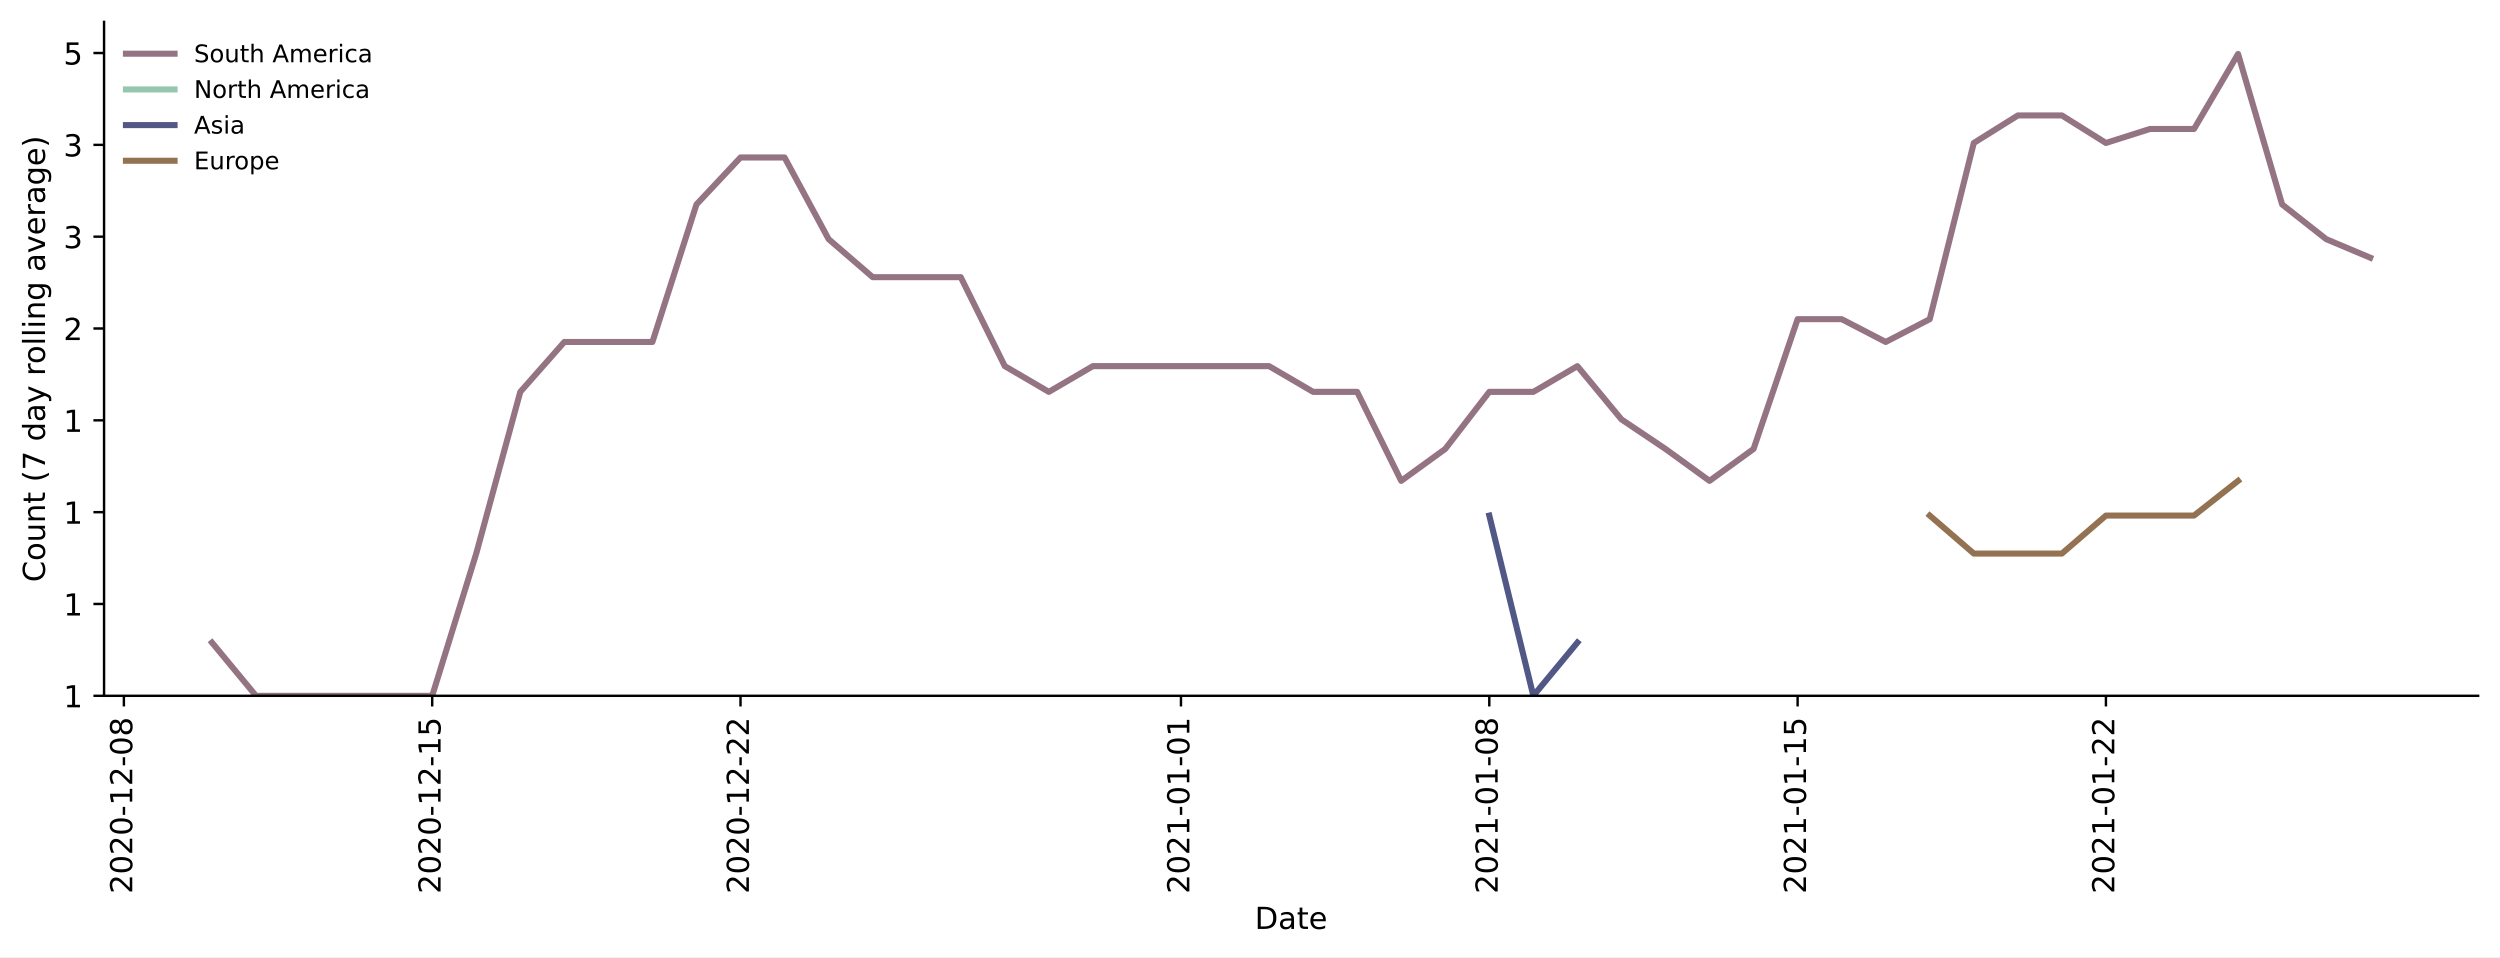
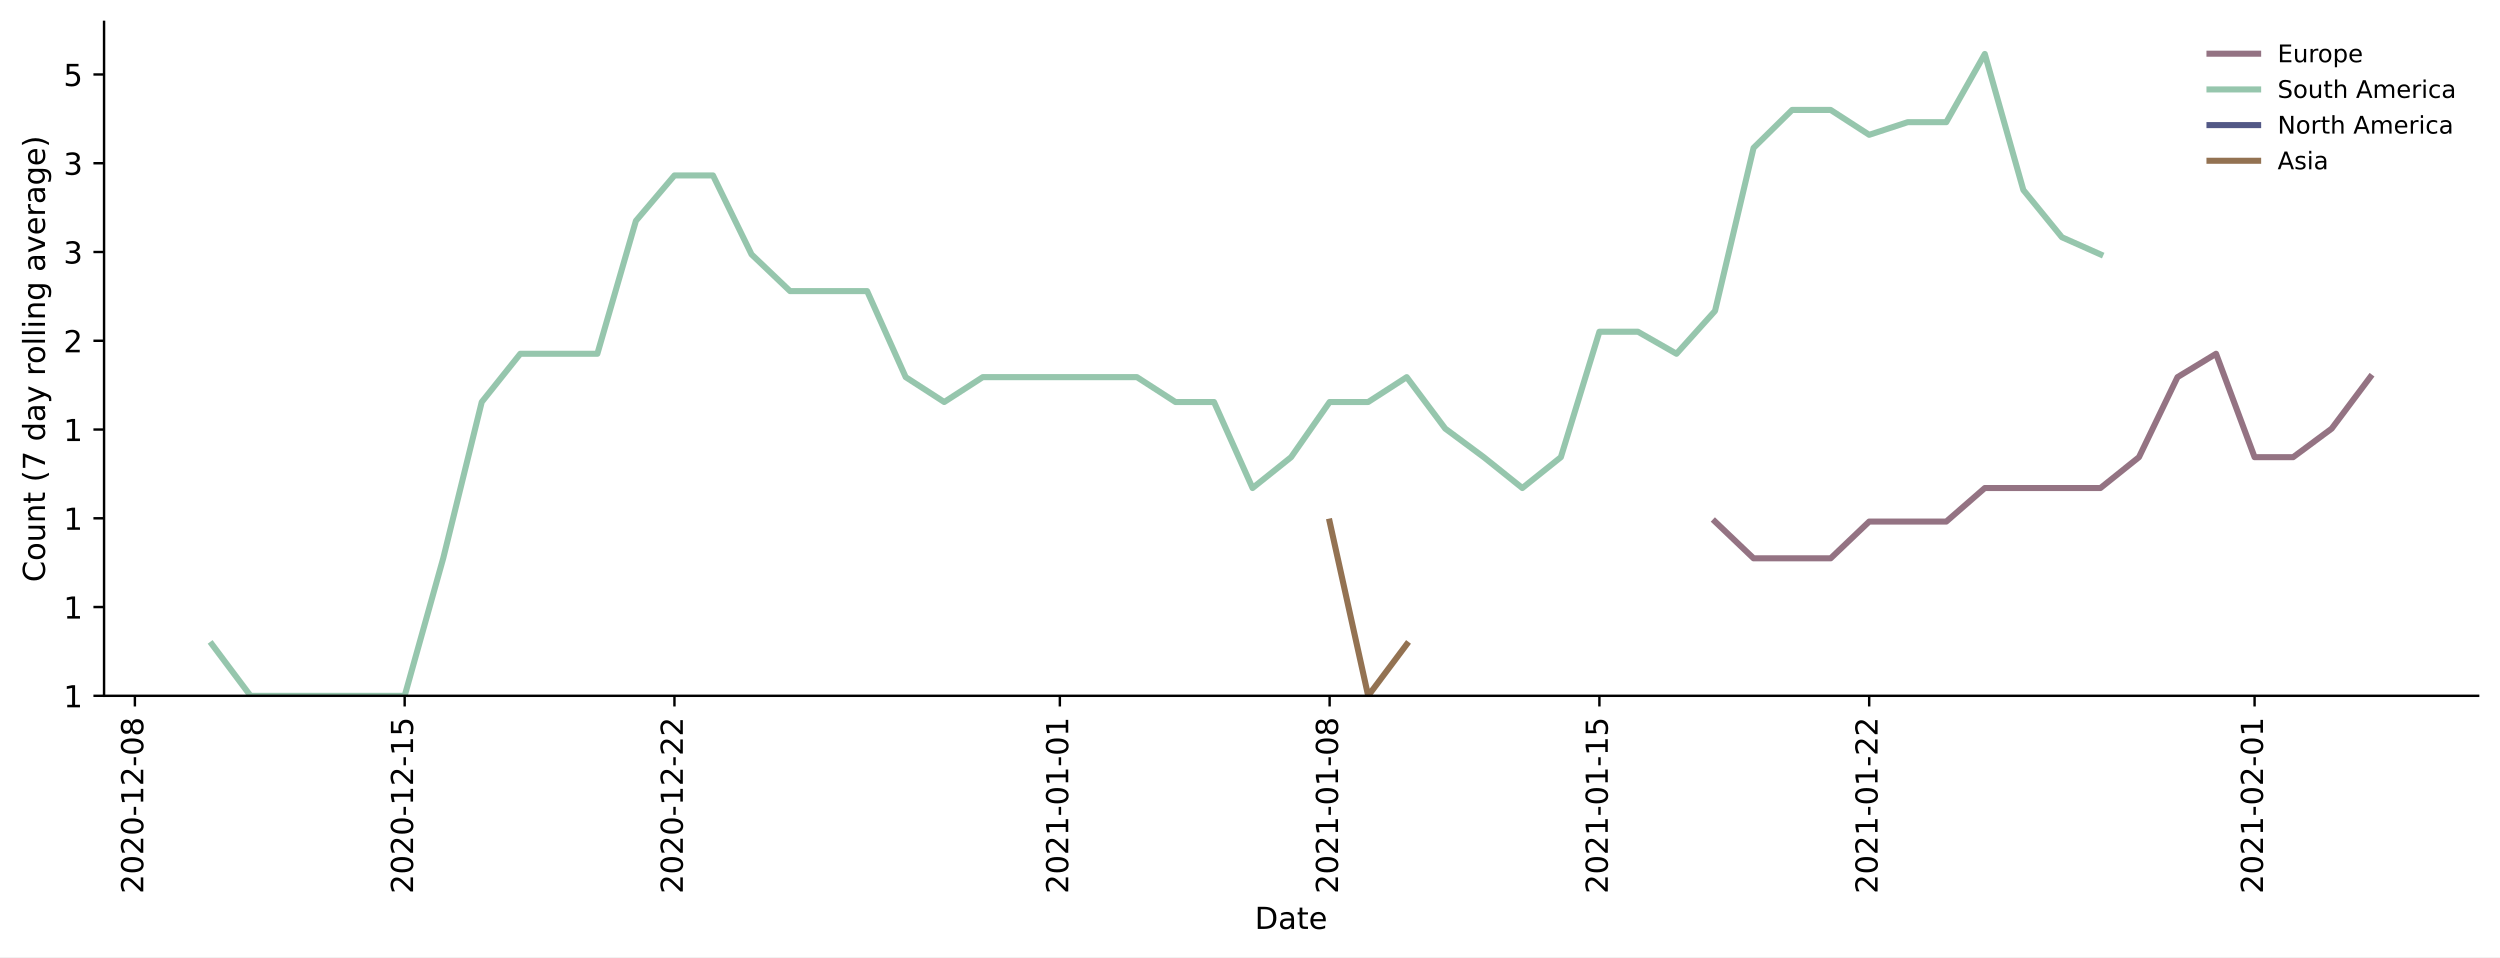
<svg xmlns="http://www.w3.org/2000/svg" xmlns:xlink="http://www.w3.org/1999/xlink" height="314.954pt" version="1.1" viewBox="0 0 822.641 314.954" width="822.641pt">
  <defs>
    <style type="text/css">*{stroke-linecap:butt;stroke-linejoin:round;}</style>
  </defs>
  <g id="figure_1">
    <g id="patch_1">
      <path d="M 0 314.954  L 822.641 314.954  L 822.641 0  L 0 0  z " style="fill:#ffffff;" />
    </g>
    <g id="axes_1">
      <g id="patch_2">
        <path d="M 34.241 228.96  L 815.441 228.96  L 815.441 7.2  L 34.241 7.2  z " style="fill:#ffffff;" />
      </g>
      <g id="matplotlib.axis_1">
        <g id="xtick_1">
          <g id="line2d_1">
            <defs>
-               <path d="M 0 0  L 0 3.5  " id="me99e1746a6" style="stroke:#000000;stroke-width:0.8;" />
-             </defs>
-             <g>
-               <use style="stroke:#000000;stroke-width:0.8;" x="40.763" xlink:href="#me99e1746a6" y="228.96" />
+               <path d="M 0 0  L 0 3.5  " id="m188cd4a2ab" style="stroke:#000000;stroke-width:0.8;" />
+             </defs>
+             <g>
+               <use style="stroke:#000000;stroke-width:0.8;" x="44.386" xlink:href="#m188cd4a2ab" y="228.96" />
            </g>
          </g>
          <g id="text_1">
-             <g transform="translate(43.52208 294.0756)rotate(-90)scale(0.1 -0.1)">
+             <g transform="translate(47.14545 294.0756)rotate(-90)scale(0.1 -0.1)">
              <defs>
                <path d="M 19.188 8.297  L 53.609 8.297  L 53.609 0  L 7.328 0  L 7.328 8.297  Q 12.938 14.109 22.625 23.891  Q 32.328 33.688 34.812 36.531  Q 39.547 41.844 41.422 45.531  Q 43.312 49.219 43.312 52.781  Q 43.312 58.594 39.234 62.25  Q 35.156 65.922 28.609 65.922  Q 23.969 65.922 18.812 64.312  Q 13.672 62.703 7.812 59.422  L 7.812 69.391  Q 13.766 71.781 18.938 73  Q 24.125 74.219 28.422 74.219  Q 39.75 74.219 46.484 68.547  Q 53.219 62.891 53.219 53.422  Q 53.219 48.922 51.531 44.891  Q 49.859 40.875 45.406 35.406  Q 44.188 33.984 37.641 27.219  Q 31.109 20.453 19.188 8.297  z " id="DejaVuSans-50" />
                <path d="M 31.781 66.406  Q 24.172 66.406 20.328 58.906  Q 16.5 51.422 16.5 36.375  Q 16.5 21.391 20.328 13.891  Q 24.172 6.391 31.781 6.391  Q 39.453 6.391 43.281 13.891  Q 47.125 21.391 47.125 36.375  Q 47.125 51.422 43.281 58.906  Q 39.453 66.406 31.781 66.406  z M 31.781 74.219  Q 44.047 74.219 50.516 64.516  Q 56.984 54.828 56.984 36.375  Q 56.984 17.969 50.516 8.266  Q 44.047 -1.422 31.781 -1.422  Q 19.531 -1.422 13.062 8.266  Q 6.594 17.969 6.594 36.375  Q 6.594 54.828 13.062 64.516  Q 19.531 74.219 31.781 74.219  z " id="DejaVuSans-48" />
                <path d="M 4.891 31.391  L 31.203 31.391  L 31.203 23.391  L 4.891 23.391  z " id="DejaVuSans-45" />
                <path d="M 12.406 8.297  L 28.516 8.297  L 28.516 63.922  L 10.984 60.406  L 10.984 69.391  L 28.422 72.906  L 38.281 72.906  L 38.281 8.297  L 54.391 8.297  L 54.391 0  L 12.406 0  z " id="DejaVuSans-49" />
                <path d="M 31.781 34.625  Q 24.75 34.625 20.719 30.859  Q 16.703 27.094 16.703 20.516  Q 16.703 13.922 20.719 10.156  Q 24.75 6.391 31.781 6.391  Q 38.812 6.391 42.859 10.172  Q 46.922 13.969 46.922 20.516  Q 46.922 27.094 42.891 30.859  Q 38.875 34.625 31.781 34.625  z M 21.922 38.812  Q 15.578 40.375 12.031 44.719  Q 8.5 49.078 8.5 55.328  Q 8.5 64.062 14.719 69.141  Q 20.953 74.219 31.781 74.219  Q 42.672 74.219 48.875 69.141  Q 55.078 64.062 55.078 55.328  Q 55.078 49.078 51.531 44.719  Q 48 40.375 41.703 38.812  Q 48.828 37.156 52.797 32.312  Q 56.781 27.484 56.781 20.516  Q 56.781 9.906 50.312 4.234  Q 43.844 -1.422 31.781 -1.422  Q 19.734 -1.422 13.25 4.234  Q 6.781 9.906 6.781 20.516  Q 6.781 27.484 10.781 32.312  Q 14.797 37.156 21.922 38.812  z M 18.312 54.391  Q 18.312 48.734 21.844 45.562  Q 25.391 42.391 31.781 42.391  Q 38.141 42.391 41.719 45.562  Q 45.312 48.734 45.312 54.391  Q 45.312 60.062 41.719 63.234  Q 38.141 66.406 31.781 66.406  Q 25.391 66.406 21.844 63.234  Q 18.312 60.062 18.312 54.391  z " id="DejaVuSans-56" />
              </defs>
              <use xlink:href="#DejaVuSans-50" />
              <use x="63.623" xlink:href="#DejaVuSans-48" />
              <use x="127.246" xlink:href="#DejaVuSans-50" />
              <use x="190.869" xlink:href="#DejaVuSans-48" />
              <use x="254.492" xlink:href="#DejaVuSans-45" />
              <use x="290.576" xlink:href="#DejaVuSans-49" />
              <use x="354.199" xlink:href="#DejaVuSans-50" />
              <use x="417.822" xlink:href="#DejaVuSans-45" />
              <use x="453.906" xlink:href="#DejaVuSans-48" />
              <use x="517.529" xlink:href="#DejaVuSans-56" />
            </g>
          </g>
        </g>
        <g id="xtick_2">
          <g id="line2d_2">
            <g>
-               <use style="stroke:#000000;stroke-width:0.8;" x="142.217" xlink:href="#me99e1746a6" y="228.96" />
+               <use style="stroke:#000000;stroke-width:0.8;" x="133.159" xlink:href="#m188cd4a2ab" y="228.96" />
            </g>
          </g>
          <g id="text_2">
-             <g transform="translate(144.9766 294.0756)rotate(-90)scale(0.1 -0.1)">
+             <g transform="translate(135.9182 294.0756)rotate(-90)scale(0.1 -0.1)">
              <defs>
                <path d="M 10.797 72.906  L 49.516 72.906  L 49.516 64.594  L 19.828 64.594  L 19.828 46.734  Q 21.969 47.469 24.109 47.828  Q 26.266 48.188 28.422 48.188  Q 40.625 48.188 47.75 41.5  Q 54.891 34.812 54.891 23.391  Q 54.891 11.625 47.562 5.094  Q 40.234 -1.422 26.906 -1.422  Q 22.312 -1.422 17.547 -0.641  Q 12.797 0.141 7.719 1.703  L 7.719 11.625  Q 12.109 9.234 16.797 8.062  Q 21.484 6.891 26.703 6.891  Q 35.156 6.891 40.078 11.328  Q 45.016 15.766 45.016 23.391  Q 45.016 31 40.078 35.438  Q 35.156 39.891 26.703 39.891  Q 22.75 39.891 18.812 39.016  Q 14.891 38.141 10.797 36.281  z " id="DejaVuSans-53" />
              </defs>
              <use xlink:href="#DejaVuSans-50" />
              <use x="63.623" xlink:href="#DejaVuSans-48" />
              <use x="127.246" xlink:href="#DejaVuSans-50" />
              <use x="190.869" xlink:href="#DejaVuSans-48" />
              <use x="254.492" xlink:href="#DejaVuSans-45" />
              <use x="290.576" xlink:href="#DejaVuSans-49" />
              <use x="354.199" xlink:href="#DejaVuSans-50" />
              <use x="417.822" xlink:href="#DejaVuSans-45" />
              <use x="453.906" xlink:href="#DejaVuSans-49" />
              <use x="517.529" xlink:href="#DejaVuSans-53" />
            </g>
          </g>
        </g>
        <g id="xtick_3">
          <g id="line2d_3">
            <g>
-               <use style="stroke:#000000;stroke-width:0.8;" x="243.672" xlink:href="#me99e1746a6" y="228.96" />
+               <use style="stroke:#000000;stroke-width:0.8;" x="221.932" xlink:href="#m188cd4a2ab" y="228.96" />
            </g>
          </g>
          <g id="text_3">
-             <g transform="translate(246.4312 294.0756)rotate(-90)scale(0.1 -0.1)">
+             <g transform="translate(224.6909 294.0756)rotate(-90)scale(0.1 -0.1)">
              <use xlink:href="#DejaVuSans-50" />
              <use x="63.623" xlink:href="#DejaVuSans-48" />
              <use x="127.246" xlink:href="#DejaVuSans-50" />
              <use x="190.869" xlink:href="#DejaVuSans-48" />
              <use x="254.492" xlink:href="#DejaVuSans-45" />
              <use x="290.576" xlink:href="#DejaVuSans-49" />
              <use x="354.199" xlink:href="#DejaVuSans-50" />
              <use x="417.822" xlink:href="#DejaVuSans-45" />
              <use x="453.906" xlink:href="#DejaVuSans-50" />
              <use x="517.529" xlink:href="#DejaVuSans-50" />
            </g>
          </g>
        </g>
        <g id="xtick_4">
          <g id="line2d_4">
            <g>
-               <use style="stroke:#000000;stroke-width:0.8;" x="388.607" xlink:href="#me99e1746a6" y="228.96" />
+               <use style="stroke:#000000;stroke-width:0.8;" x="348.75" xlink:href="#m188cd4a2ab" y="228.96" />
            </g>
          </g>
          <g id="text_4">
-             <g transform="translate(391.3662 294.0756)rotate(-90)scale(0.1 -0.1)">
+             <g transform="translate(351.5091 294.0756)rotate(-90)scale(0.1 -0.1)">
              <use xlink:href="#DejaVuSans-50" />
              <use x="63.623" xlink:href="#DejaVuSans-48" />
              <use x="127.246" xlink:href="#DejaVuSans-50" />
              <use x="190.869" xlink:href="#DejaVuSans-49" />
              <use x="254.492" xlink:href="#DejaVuSans-45" />
              <use x="290.576" xlink:href="#DejaVuSans-48" />
              <use x="354.199" xlink:href="#DejaVuSans-49" />
              <use x="417.822" xlink:href="#DejaVuSans-45" />
              <use x="453.906" xlink:href="#DejaVuSans-48" />
              <use x="517.529" xlink:href="#DejaVuSans-49" />
            </g>
          </g>
        </g>
        <g id="xtick_5">
          <g id="line2d_5">
            <g>
-               <use style="stroke:#000000;stroke-width:0.8;" x="490.061" xlink:href="#me99e1746a6" y="228.96" />
+               <use style="stroke:#000000;stroke-width:0.8;" x="437.522" xlink:href="#m188cd4a2ab" y="228.96" />
            </g>
          </g>
          <g id="text_5">
-             <g transform="translate(492.8208 294.0756)rotate(-90)scale(0.1 -0.1)">
+             <g transform="translate(440.2818 294.0756)rotate(-90)scale(0.1 -0.1)">
              <use xlink:href="#DejaVuSans-50" />
              <use x="63.623" xlink:href="#DejaVuSans-48" />
              <use x="127.246" xlink:href="#DejaVuSans-50" />
              <use x="190.869" xlink:href="#DejaVuSans-49" />
              <use x="254.492" xlink:href="#DejaVuSans-45" />
              <use x="290.576" xlink:href="#DejaVuSans-48" />
              <use x="354.199" xlink:href="#DejaVuSans-49" />
              <use x="417.822" xlink:href="#DejaVuSans-45" />
              <use x="453.906" xlink:href="#DejaVuSans-48" />
              <use x="517.529" xlink:href="#DejaVuSans-56" />
            </g>
          </g>
        </g>
        <g id="xtick_6">
          <g id="line2d_6">
            <g>
-               <use style="stroke:#000000;stroke-width:0.8;" x="591.516" xlink:href="#me99e1746a6" y="228.96" />
+               <use style="stroke:#000000;stroke-width:0.8;" x="526.295" xlink:href="#m188cd4a2ab" y="228.96" />
            </g>
          </g>
          <g id="text_6">
-             <g transform="translate(594.2753 294.0756)rotate(-90)scale(0.1 -0.1)">
+             <g transform="translate(529.0545 294.0756)rotate(-90)scale(0.1 -0.1)">
              <use xlink:href="#DejaVuSans-50" />
              <use x="63.623" xlink:href="#DejaVuSans-48" />
              <use x="127.246" xlink:href="#DejaVuSans-50" />
              <use x="190.869" xlink:href="#DejaVuSans-49" />
              <use x="254.492" xlink:href="#DejaVuSans-45" />
              <use x="290.576" xlink:href="#DejaVuSans-48" />
              <use x="354.199" xlink:href="#DejaVuSans-49" />
              <use x="417.822" xlink:href="#DejaVuSans-45" />
              <use x="453.906" xlink:href="#DejaVuSans-49" />
              <use x="517.529" xlink:href="#DejaVuSans-53" />
            </g>
          </g>
        </g>
        <g id="xtick_7">
          <g id="line2d_7">
            <g>
-               <use style="stroke:#000000;stroke-width:0.8;" x="692.97" xlink:href="#me99e1746a6" y="228.96" />
+               <use style="stroke:#000000;stroke-width:0.8;" x="615.068" xlink:href="#m188cd4a2ab" y="228.96" />
            </g>
          </g>
          <g id="text_7">
-             <g transform="translate(695.7299 294.0756)rotate(-90)scale(0.1 -0.1)">
+             <g transform="translate(617.8273 294.0756)rotate(-90)scale(0.1 -0.1)">
              <use xlink:href="#DejaVuSans-50" />
              <use x="63.623" xlink:href="#DejaVuSans-48" />
              <use x="127.246" xlink:href="#DejaVuSans-50" />
              <use x="190.869" xlink:href="#DejaVuSans-49" />
              <use x="254.492" xlink:href="#DejaVuSans-45" />
              <use x="290.576" xlink:href="#DejaVuSans-48" />
              <use x="354.199" xlink:href="#DejaVuSans-49" />
              <use x="417.822" xlink:href="#DejaVuSans-45" />
              <use x="453.906" xlink:href="#DejaVuSans-50" />
              <use x="517.529" xlink:href="#DejaVuSans-50" />
            </g>
          </g>
        </g>
-         <g id="text_8">
+         <g id="xtick_8">
+           <g id="line2d_8">
+             <g>
+               <use style="stroke:#000000;stroke-width:0.8;" x="741.886" xlink:href="#m188cd4a2ab" y="228.96" />
+             </g>
+           </g>
+           <g id="text_8">
+             <g transform="translate(744.6455 294.0756)rotate(-90)scale(0.1 -0.1)">
+               <use xlink:href="#DejaVuSans-50" />
+               <use x="63.623" xlink:href="#DejaVuSans-48" />
+               <use x="127.246" xlink:href="#DejaVuSans-50" />
+               <use x="190.869" xlink:href="#DejaVuSans-49" />
+               <use x="254.492" xlink:href="#DejaVuSans-45" />
+               <use x="290.576" xlink:href="#DejaVuSans-48" />
+               <use x="354.199" xlink:href="#DejaVuSans-50" />
+               <use x="417.822" xlink:href="#DejaVuSans-45" />
+               <use x="453.906" xlink:href="#DejaVuSans-48" />
+               <use x="517.529" xlink:href="#DejaVuSans-49" />
+             </g>
+           </g>
+         </g>
+         <g id="text_9">
          <g transform="translate(412.8898 305.6741)scale(0.1 -0.1)">
            <defs>
              <path d="M 19.672 64.797  L 19.672 8.109  L 31.594 8.109  Q 46.688 8.109 53.688 14.938  Q 60.688 21.781 60.688 36.531  Q 60.688 51.172 53.688 57.984  Q 46.688 64.797 31.594 64.797  z M 9.812 72.906  L 30.078 72.906  Q 51.266 72.906 61.172 64.094  Q 71.094 55.281 71.094 36.531  Q 71.094 17.672 61.125 8.828  Q 51.172 0 30.078 0  L 9.812 0  z " id="DejaVuSans-68" />
              <path d="M 34.281 27.484  Q 23.391 27.484 19.188 25  Q 14.984 22.516 14.984 16.5  Q 14.984 11.719 18.141 8.906  Q 21.297 6.109 26.703 6.109  Q 34.188 6.109 38.703 11.406  Q 43.219 16.703 43.219 25.484  L 43.219 27.484  z M 52.203 31.203  L 52.203 0  L 43.219 0  L 43.219 8.297  Q 40.141 3.328 35.547 0.953  Q 30.953 -1.422 24.312 -1.422  Q 15.922 -1.422 10.953 3.297  Q 6 8.016 6 15.922  Q 6 25.141 12.172 29.828  Q 18.359 34.516 30.609 34.516  L 43.219 34.516  L 43.219 35.406  Q 43.219 41.609 39.141 45  Q 35.062 48.391 27.688 48.391  Q 23 48.391 18.547 47.266  Q 14.109 46.141 10.016 43.891  L 10.016 52.203  Q 14.938 54.109 19.578 55.047  Q 24.219 56 28.609 56  Q 40.484 56 46.344 49.844  Q 52.203 43.703 52.203 31.203  z " id="DejaVuSans-97" />
              <path d="M 18.312 70.219  L 18.312 54.688  L 36.812 54.688  L 36.812 47.703  L 18.312 47.703  L 18.312 18.016  Q 18.312 11.328 20.141 9.422  Q 21.969 7.516 27.594 7.516  L 36.812 7.516  L 36.812 0  L 27.594 0  Q 17.188 0 13.234 3.875  Q 9.281 7.766 9.281 18.016  L 9.281 47.703  L 2.688 47.703  L 2.688 54.688  L 9.281 54.688  L 9.281 70.219  z " id="DejaVuSans-116" />
              <path d="M 56.203 29.594  L 56.203 25.203  L 14.891 25.203  Q 15.484 15.922 20.484 11.062  Q 25.484 6.203 34.422 6.203  Q 39.594 6.203 44.453 7.469  Q 49.312 8.734 54.109 11.281  L 54.109 2.781  Q 49.266 0.734 44.188 -0.344  Q 39.109 -1.422 33.891 -1.422  Q 20.797 -1.422 13.156 6.188  Q 5.516 13.812 5.516 26.812  Q 5.516 40.234 12.766 48.109  Q 20.016 56 32.328 56  Q 43.359 56 49.781 48.891  Q 56.203 41.797 56.203 29.594  z M 47.219 32.234  Q 47.125 39.594 43.094 43.984  Q 39.062 48.391 32.422 48.391  Q 24.906 48.391 20.391 44.141  Q 15.875 39.891 15.188 32.172  z " id="DejaVuSans-101" />
            </defs>
            <use xlink:href="#DejaVuSans-68" />
            <use x="77.002" xlink:href="#DejaVuSans-97" />
            <use x="138.281" xlink:href="#DejaVuSans-116" />
            <use x="177.49" xlink:href="#DejaVuSans-101" />
          </g>
        </g>
      </g>
      <g id="matplotlib.axis_2">
        <g id="ytick_1">
-           <g id="line2d_8">
-             <defs>
-               <path d="M 0 0  L -3.5 0  " id="m5e098da7b6" style="stroke:#000000;stroke-width:0.8;" />
-             </defs>
-             <g>
-               <use style="stroke:#000000;stroke-width:0.8;" x="34.241" xlink:href="#m5e098da7b6" y="228.96" />
-             </g>
-           </g>
-           <g id="text_9">
+           <g id="line2d_9">
+             <defs>
+               <path d="M 0 0  L -3.5 0  " id="mfaa2bef06e" style="stroke:#000000;stroke-width:0.8;" />
+             </defs>
+             <g>
+               <use style="stroke:#000000;stroke-width:0.8;" x="34.241" xlink:href="#mfaa2bef06e" y="228.96" />
+             </g>
+           </g>
+           <g id="text_10">
            <g transform="translate(20.87813 232.7592)scale(0.1 -0.1)">
              <use xlink:href="#DejaVuSans-49" />
            </g>
          </g>
        </g>
        <g id="ytick_2">
-           <g id="line2d_9">
-             <g>
-               <use style="stroke:#000000;stroke-width:0.8;" x="34.241" xlink:href="#m5e098da7b6" y="198.744" />
-             </g>
-           </g>
-           <g id="text_10">
-             <g transform="translate(20.87813 202.5433)scale(0.1 -0.1)">
+           <g id="line2d_10">
+             <g>
+               <use style="stroke:#000000;stroke-width:0.8;" x="34.241" xlink:href="#mfaa2bef06e" y="199.753" />
+             </g>
+           </g>
+           <g id="text_11">
+             <g transform="translate(20.87813 203.5518)scale(0.1 -0.1)">
              <use xlink:href="#DejaVuSans-49" />
            </g>
          </g>
        </g>
        <g id="ytick_3">
-           <g id="line2d_10">
-             <g>
-               <use style="stroke:#000000;stroke-width:0.8;" x="34.241" xlink:href="#m5e098da7b6" y="168.528" />
-             </g>
-           </g>
-           <g id="text_11">
-             <g transform="translate(20.87813 172.3274)scale(0.1 -0.1)">
+           <g id="line2d_11">
+             <g>
+               <use style="stroke:#000000;stroke-width:0.8;" x="34.241" xlink:href="#mfaa2bef06e" y="170.545" />
+             </g>
+           </g>
+           <g id="text_12">
+             <g transform="translate(20.87813 174.3444)scale(0.1 -0.1)">
              <use xlink:href="#DejaVuSans-49" />
            </g>
          </g>
        </g>
        <g id="ytick_4">
-           <g id="line2d_11">
-             <g>
-               <use style="stroke:#000000;stroke-width:0.8;" x="34.241" xlink:href="#m5e098da7b6" y="138.312" />
-             </g>
-           </g>
-           <g id="text_12">
-             <g transform="translate(20.87813 142.1116)scale(0.1 -0.1)">
+           <g id="line2d_12">
+             <g>
+               <use style="stroke:#000000;stroke-width:0.8;" x="34.241" xlink:href="#mfaa2bef06e" y="141.338" />
+             </g>
+           </g>
+           <g id="text_13">
+             <g transform="translate(20.87813 145.1369)scale(0.1 -0.1)">
              <use xlink:href="#DejaVuSans-49" />
            </g>
          </g>
        </g>
        <g id="ytick_5">
-           <g id="line2d_12">
-             <g>
-               <use style="stroke:#000000;stroke-width:0.8;" x="34.241" xlink:href="#m5e098da7b6" y="108.096" />
-             </g>
-           </g>
-           <g id="text_13">
-             <g transform="translate(20.87813 111.8957)scale(0.1 -0.1)">
+           <g id="line2d_13">
+             <g>
+               <use style="stroke:#000000;stroke-width:0.8;" x="34.241" xlink:href="#mfaa2bef06e" y="112.13" />
+             </g>
+           </g>
+           <g id="text_14">
+             <g transform="translate(20.87813 115.9295)scale(0.1 -0.1)">
              <use xlink:href="#DejaVuSans-50" />
            </g>
          </g>
        </g>
        <g id="ytick_6">
-           <g id="line2d_13">
-             <g>
-               <use style="stroke:#000000;stroke-width:0.8;" x="34.241" xlink:href="#m5e098da7b6" y="77.881" />
-             </g>
-           </g>
-           <g id="text_14">
-             <g transform="translate(20.87813 81.67977)scale(0.1 -0.1)">
+           <g id="line2d_14">
+             <g>
+               <use style="stroke:#000000;stroke-width:0.8;" x="34.241" xlink:href="#mfaa2bef06e" y="82.923" />
+             </g>
+           </g>
+           <g id="text_15">
+             <g transform="translate(20.87813 86.72207)scale(0.1 -0.1)">
              <defs>
                <path d="M 40.578 39.312  Q 47.656 37.797 51.625 33  Q 55.609 28.219 55.609 21.188  Q 55.609 10.406 48.188 4.484  Q 40.766 -1.422 27.094 -1.422  Q 22.516 -1.422 17.656 -0.516  Q 12.797 0.391 7.625 2.203  L 7.625 11.719  Q 11.719 9.328 16.594 8.109  Q 21.484 6.891 26.812 6.891  Q 36.078 6.891 40.938 10.547  Q 45.797 14.203 45.797 21.188  Q 45.797 27.641 41.281 31.266  Q 36.766 34.906 28.719 34.906  L 20.219 34.906  L 20.219 43.016  L 29.109 43.016  Q 36.375 43.016 40.234 45.922  Q 44.094 48.828 44.094 54.297  Q 44.094 59.906 40.109 62.906  Q 36.141 65.922 28.719 65.922  Q 24.656 65.922 20.016 65.031  Q 15.375 64.156 9.812 62.312  L 9.812 71.094  Q 15.438 72.656 20.344 73.438  Q 25.25 74.219 29.594 74.219  Q 40.828 74.219 47.359 69.109  Q 53.906 64.016 53.906 55.328  Q 53.906 49.266 50.438 45.094  Q 46.969 40.922 40.578 39.312  z " id="DejaVuSans-51" />
              </defs>
              <use xlink:href="#DejaVuSans-51" />
            </g>
          </g>
        </g>
        <g id="ytick_7">
-           <g id="line2d_14">
-             <g>
-               <use style="stroke:#000000;stroke-width:0.8;" x="34.241" xlink:href="#m5e098da7b6" y="47.665" />
-             </g>
-           </g>
-           <g id="text_15">
-             <g transform="translate(20.87813 51.46388)scale(0.1 -0.1)">
+           <g id="line2d_15">
+             <g>
+               <use style="stroke:#000000;stroke-width:0.8;" x="34.241" xlink:href="#mfaa2bef06e" y="53.715" />
+             </g>
+           </g>
+           <g id="text_16">
+             <g transform="translate(20.87813 57.51464)scale(0.1 -0.1)">
              <use xlink:href="#DejaVuSans-51" />
            </g>
          </g>
        </g>
        <g id="ytick_8">
-           <g id="line2d_15">
-             <g>
-               <use style="stroke:#000000;stroke-width:0.8;" x="34.241" xlink:href="#m5e098da7b6" y="17.449" />
-             </g>
-           </g>
-           <g id="text_16">
-             <g transform="translate(20.87813 21.248)scale(0.1 -0.1)">
+           <g id="line2d_16">
+             <g>
+               <use style="stroke:#000000;stroke-width:0.8;" x="34.241" xlink:href="#mfaa2bef06e" y="24.508" />
+             </g>
+           </g>
+           <g id="text_17">
+             <g transform="translate(20.87813 28.30721)scale(0.1 -0.1)">
              <use xlink:href="#DejaVuSans-53" />
            </g>
          </g>
        </g>
-         <g id="text_17">
+         <g id="text_18">
          <g transform="translate(14.79844 191.548)rotate(-90)scale(0.1 -0.1)">
            <defs>
              <path d="M 64.406 67.281  L 64.406 56.891  Q 59.422 61.531 53.781 63.812  Q 48.141 66.109 41.797 66.109  Q 29.297 66.109 22.656 58.469  Q 16.016 50.828 16.016 36.375  Q 16.016 21.969 22.656 14.328  Q 29.297 6.688 41.797 6.688  Q 48.141 6.688 53.781 8.984  Q 59.422 11.281 64.406 15.922  L 64.406 5.609  Q 59.234 2.094 53.438 0.328  Q 47.656 -1.422 41.219 -1.422  Q 24.656 -1.422 15.125 8.703  Q 5.609 18.844 5.609 36.375  Q 5.609 53.953 15.125 64.078  Q 24.656 74.219 41.219 74.219  Q 47.75 74.219 53.531 72.484  Q 59.328 70.75 64.406 67.281  z " id="DejaVuSans-67" />
              <path d="M 30.609 48.391  Q 23.391 48.391 19.188 42.75  Q 14.984 37.109 14.984 27.297  Q 14.984 17.484 19.156 11.844  Q 23.344 6.203 30.609 6.203  Q 37.797 6.203 41.984 11.859  Q 46.188 17.531 46.188 27.297  Q 46.188 37.016 41.984 42.703  Q 37.797 48.391 30.609 48.391  z M 30.609 56  Q 42.328 56 49.016 48.375  Q 55.719 40.766 55.719 27.297  Q 55.719 13.875 49.016 6.219  Q 42.328 -1.422 30.609 -1.422  Q 18.844 -1.422 12.172 6.219  Q 5.516 13.875 5.516 27.297  Q 5.516 40.766 12.172 48.375  Q 18.844 56 30.609 56  z " id="DejaVuSans-111" />
              <path d="M 8.5 21.578  L 8.5 54.688  L 17.484 54.688  L 17.484 21.922  Q 17.484 14.156 20.5 10.266  Q 23.531 6.391 29.594 6.391  Q 36.859 6.391 41.078 11.031  Q 45.312 15.672 45.312 23.688  L 45.312 54.688  L 54.297 54.688  L 54.297 0  L 45.312 0  L 45.312 8.406  Q 42.047 3.422 37.719 1  Q 33.406 -1.422 27.688 -1.422  Q 18.266 -1.422 13.375 4.438  Q 8.5 10.297 8.5 21.578  z M 31.109 56  z " id="DejaVuSans-117" />
              <path d="M 54.891 33.016  L 54.891 0  L 45.906 0  L 45.906 32.719  Q 45.906 40.484 42.875 44.328  Q 39.844 48.188 33.797 48.188  Q 26.516 48.188 22.312 43.547  Q 18.109 38.922 18.109 30.906  L 18.109 0  L 9.078 0  L 9.078 54.688  L 18.109 54.688  L 18.109 46.188  Q 21.344 51.125 25.703 53.562  Q 30.078 56 35.797 56  Q 45.219 56 50.047 50.172  Q 54.891 44.344 54.891 33.016  z " id="DejaVuSans-110" />
              <path id="DejaVuSans-32" />
              <path d="M 31 75.875  Q 24.469 64.656 21.281 53.656  Q 18.109 42.672 18.109 31.391  Q 18.109 20.125 21.312 9.062  Q 24.516 -2 31 -13.188  L 23.188 -13.188  Q 15.875 -1.703 12.234 9.375  Q 8.594 20.453 8.594 31.391  Q 8.594 42.281 12.203 53.312  Q 15.828 64.359 23.188 75.875  z " id="DejaVuSans-40" />
              <path d="M 8.203 72.906  L 55.078 72.906  L 55.078 68.703  L 28.609 0  L 18.312 0  L 43.219 64.594  L 8.203 64.594  z " id="DejaVuSans-55" />
              <path d="M 45.406 46.391  L 45.406 75.984  L 54.391 75.984  L 54.391 0  L 45.406 0  L 45.406 8.203  Q 42.578 3.328 38.25 0.953  Q 33.938 -1.422 27.875 -1.422  Q 17.969 -1.422 11.734 6.484  Q 5.516 14.406 5.516 27.297  Q 5.516 40.188 11.734 48.094  Q 17.969 56 27.875 56  Q 33.938 56 38.25 53.625  Q 42.578 51.266 45.406 46.391  z M 14.797 27.297  Q 14.797 17.391 18.875 11.75  Q 22.953 6.109 30.078 6.109  Q 37.203 6.109 41.297 11.75  Q 45.406 17.391 45.406 27.297  Q 45.406 37.203 41.297 42.844  Q 37.203 48.484 30.078 48.484  Q 22.953 48.484 18.875 42.844  Q 14.797 37.203 14.797 27.297  z " id="DejaVuSans-100" />
              <path d="M 32.172 -5.078  Q 28.375 -14.844 24.75 -17.812  Q 21.141 -20.797 15.094 -20.797  L 7.906 -20.797  L 7.906 -13.281  L 13.188 -13.281  Q 16.891 -13.281 18.938 -11.516  Q 21 -9.766 23.484 -3.219  L 25.094 0.875  L 2.984 54.688  L 12.5 54.688  L 29.594 11.922  L 46.688 54.688  L 56.203 54.688  z " id="DejaVuSans-121" />
              <path d="M 41.109 46.297  Q 39.594 47.172 37.812 47.578  Q 36.031 48 33.891 48  Q 26.266 48 22.188 43.047  Q 18.109 38.094 18.109 28.812  L 18.109 0  L 9.078 0  L 9.078 54.688  L 18.109 54.688  L 18.109 46.188  Q 20.953 51.172 25.484 53.578  Q 30.031 56 36.531 56  Q 37.453 56 38.578 55.875  Q 39.703 55.766 41.062 55.516  z " id="DejaVuSans-114" />
              <path d="M 9.422 75.984  L 18.406 75.984  L 18.406 0  L 9.422 0  z " id="DejaVuSans-108" />
              <path d="M 9.422 54.688  L 18.406 54.688  L 18.406 0  L 9.422 0  z M 9.422 75.984  L 18.406 75.984  L 18.406 64.594  L 9.422 64.594  z " id="DejaVuSans-105" />
              <path d="M 45.406 27.984  Q 45.406 37.75 41.375 43.109  Q 37.359 48.484 30.078 48.484  Q 22.859 48.484 18.828 43.109  Q 14.797 37.75 14.797 27.984  Q 14.797 18.266 18.828 12.891  Q 22.859 7.516 30.078 7.516  Q 37.359 7.516 41.375 12.891  Q 45.406 18.266 45.406 27.984  z M 54.391 6.781  Q 54.391 -7.172 48.188 -13.984  Q 42 -20.797 29.203 -20.797  Q 24.469 -20.797 20.266 -20.094  Q 16.062 -19.391 12.109 -17.922  L 12.109 -9.188  Q 16.062 -11.328 19.922 -12.344  Q 23.781 -13.375 27.781 -13.375  Q 36.625 -13.375 41.016 -8.766  Q 45.406 -4.156 45.406 5.172  L 45.406 9.625  Q 42.625 4.781 38.281 2.391  Q 33.938 0 27.875 0  Q 17.828 0 11.672 7.656  Q 5.516 15.328 5.516 27.984  Q 5.516 40.672 11.672 48.328  Q 17.828 56 27.875 56  Q 33.938 56 38.281 53.609  Q 42.625 51.219 45.406 46.391  L 45.406 54.688  L 54.391 54.688  z " id="DejaVuSans-103" />
              <path d="M 2.984 54.688  L 12.5 54.688  L 29.594 8.797  L 46.688 54.688  L 56.203 54.688  L 35.688 0  L 23.484 0  z " id="DejaVuSans-118" />
              <path d="M 8.016 75.875  L 15.828 75.875  Q 23.141 64.359 26.781 53.312  Q 30.422 42.281 30.422 31.391  Q 30.422 20.453 26.781 9.375  Q 23.141 -1.703 15.828 -13.188  L 8.016 -13.188  Q 14.5 -2 17.703 9.062  Q 20.906 20.125 20.906 31.391  Q 20.906 42.672 17.703 53.656  Q 14.5 64.656 8.016 75.875  z " id="DejaVuSans-41" />
            </defs>
            <use xlink:href="#DejaVuSans-67" />
            <use x="69.824" xlink:href="#DejaVuSans-111" />
            <use x="131.006" xlink:href="#DejaVuSans-117" />
            <use x="194.385" xlink:href="#DejaVuSans-110" />
            <use x="257.764" xlink:href="#DejaVuSans-116" />
            <use x="296.973" xlink:href="#DejaVuSans-32" />
            <use x="328.76" xlink:href="#DejaVuSans-40" />
            <use x="367.773" xlink:href="#DejaVuSans-55" />
            <use x="431.396" xlink:href="#DejaVuSans-32" />
            <use x="463.184" xlink:href="#DejaVuSans-100" />
            <use x="526.66" xlink:href="#DejaVuSans-97" />
            <use x="587.939" xlink:href="#DejaVuSans-121" />
            <use x="647.119" xlink:href="#DejaVuSans-32" />
            <use x="678.906" xlink:href="#DejaVuSans-114" />
            <use x="717.77" xlink:href="#DejaVuSans-111" />
            <use x="778.951" xlink:href="#DejaVuSans-108" />
            <use x="806.734" xlink:href="#DejaVuSans-108" />
            <use x="834.518" xlink:href="#DejaVuSans-105" />
            <use x="862.301" xlink:href="#DejaVuSans-110" />
            <use x="925.68" xlink:href="#DejaVuSans-103" />
            <use x="989.156" xlink:href="#DejaVuSans-32" />
            <use x="1020.943" xlink:href="#DejaVuSans-97" />
            <use x="1082.223" xlink:href="#DejaVuSans-118" />
            <use x="1141.402" xlink:href="#DejaVuSans-101" />
            <use x="1202.926" xlink:href="#DejaVuSans-114" />
            <use x="1244.039" xlink:href="#DejaVuSans-97" />
            <use x="1305.318" xlink:href="#DejaVuSans-103" />
            <use x="1368.795" xlink:href="#DejaVuSans-101" />
            <use x="1430.318" xlink:href="#DejaVuSans-41" />
          </g>
        </g>
      </g>
-       <g id="line2d_16">
-         <path clip-path="url(#p8a86c1aa24)" d="M 69.75 211.437  L 84.243 228.96  L 98.737 228.96  L 113.23 228.96  L 127.724 228.96  L 142.217 228.96  L 156.711 182.155  L 171.204 128.947  L 185.698 112.523  L 200.191 112.523  L 214.685 112.523  L 229.178 67.271  L 243.672 51.815  L 258.165 51.815  L 272.659 78.689  L 287.152 91.196  L 301.646 91.196  L 316.139 91.196  L 330.633 120.478  L 345.126 128.947  L 359.62 120.478  L 374.113 120.478  L 388.607 120.478  L 403.1 120.478  L 417.594 120.478  L 432.087 128.947  L 446.581 128.947  L 461.074 158.23  L 475.568 147.726  L 490.061 128.947  L 504.555 128.947  L 519.048 120.478  L 533.542 138.001  L 548.035 147.726  L 562.529 158.23  L 577.022 147.726  L 591.516 105.022  L 606.009 105.022  L 620.503 112.523  L 634.996 105.022  L 649.49 47.042  L 663.983 37.989  L 678.477 37.989  L 692.97 47.042  L 707.464 42.437  L 721.958 42.437  L 736.451 17.76  L 750.945 67.271  L 765.438 78.689  L 779.932 84.794  " style="fill:none;stroke:#947383;stroke-linecap:square;stroke-width:2;" />
-       </g>
      <g id="line2d_17">
-         <path clip-path="url(#p8a86c1aa24)" d="M 0 0  " style="fill:none;stroke:#96c6ad;stroke-linecap:square;stroke-width:2;" />
+         <path clip-path="url(#p9507a1f6e8)" d="M 564.341 171.627  L 577.022 183.717  L 589.704 183.717  L 602.386 183.717  L 615.068 171.627  L 627.75 171.627  L 640.432 171.627  L 653.113 160.59  L 665.795 160.59  L 678.477 160.59  L 691.159 160.59  L 703.841 150.437  L 716.522 124.099  L 729.204 116.409  L 741.886 150.437  L 754.568 150.437  L 767.25 141.037  L 779.932 124.099  " style="fill:none;stroke:#947383;stroke-linecap:square;stroke-width:2;" />
      </g>
      <g id="line2d_18">
-         <path clip-path="url(#p8a86c1aa24)" d="M 490.061 169.648  L 504.555 228.96  L 519.048 211.437  " style="fill:none;stroke:#525886;stroke-linecap:square;stroke-width:2;" />
+         <path clip-path="url(#p9507a1f6e8)" d="M 69.75 212.022  L 82.432 228.96  L 95.113 228.96  L 107.795 228.96  L 120.477 228.96  L 133.159 228.96  L 145.841 183.717  L 158.522 132.285  L 171.204 116.409  L 183.886 116.409  L 196.568 116.409  L 209.25 72.667  L 221.932 57.727  L 234.613 57.727  L 247.295 83.704  L 259.977 95.794  L 272.659 95.794  L 285.341 95.794  L 298.022 124.099  L 310.704 132.285  L 323.386 124.099  L 336.068 124.099  L 348.75 124.099  L 361.432 124.099  L 374.113 124.099  L 386.795 132.285  L 399.477 132.285  L 412.159 160.59  L 424.841 150.437  L 437.522 132.285  L 450.204 132.285  L 462.886 124.099  L 475.568 141.037  L 488.25 150.437  L 500.932 160.59  L 513.613 150.437  L 526.295 109.159  L 538.977 109.159  L 551.659 116.409  L 564.341 102.3  L 577.022 48.663  L 589.704 36.176  L 602.386 36.176  L 615.068 44.362  L 627.75 40.203  L 640.432 40.203  L 653.113 17.76  L 665.795 62.514  L 678.477 78.066  L 691.159 83.704  " style="fill:none;stroke:#96c6ad;stroke-linecap:square;stroke-width:2;" />
      </g>
      <g id="line2d_19">
-         <path clip-path="url(#p8a86c1aa24)" d="M 634.996 169.648  L 649.49 182.155  L 663.983 182.155  L 678.477 182.155  L 692.97 169.648  L 707.464 169.648  L 721.958 169.648  L 736.451 158.23  " style="fill:none;stroke:#937252;stroke-linecap:square;stroke-width:2;" />
+         <path clip-path="url(#p9507a1f6e8)" d="M 0 0  " style="fill:none;stroke:#525886;stroke-linecap:square;stroke-width:2;" />
+       </g>
+       <g id="line2d_20">
+         <path clip-path="url(#p9507a1f6e8)" d="M 437.522 171.627  L 450.204 228.96  L 462.886 212.022  " style="fill:none;stroke:#937252;stroke-linecap:square;stroke-width:2;" />
      </g>
      <g id="patch_3">
        <path d="M 34.241 228.96  L 34.241 7.2  " style="fill:none;stroke:#000000;stroke-linecap:square;stroke-linejoin:miter;stroke-width:0.8;" />
      </g>
      <g id="patch_4">
        <path d="M 34.241 228.96  L 815.441 228.96  " style="fill:none;stroke:#000000;stroke-linecap:square;stroke-linejoin:miter;stroke-width:0.8;" />
      </g>
      <g id="legend_1">
-         <g id="line2d_20">
-           <path d="M 41.441 17.679  L 57.441 17.679  " style="fill:none;stroke:#947383;stroke-linecap:square;stroke-width:2;" />
-         </g>
-         <g id="line2d_21" />
-         <g id="text_18">
-           <g transform="translate(63.84063 20.47875)scale(0.08 -0.08)">
+         <g id="line2d_21">
+           <path d="M 727.048 17.679  L 743.048 17.679  " style="fill:none;stroke:#947383;stroke-linecap:square;stroke-width:2;" />
+         </g>
+         <g id="line2d_22" />
+         <g id="text_19">
+           <g transform="translate(749.4481 20.47875)scale(0.08 -0.08)">
+             <defs>
+               <path d="M 9.812 72.906  L 55.906 72.906  L 55.906 64.594  L 19.672 64.594  L 19.672 43.016  L 54.391 43.016  L 54.391 34.719  L 19.672 34.719  L 19.672 8.297  L 56.781 8.297  L 56.781 0  L 9.812 0  z " id="DejaVuSans-69" />
+               <path d="M 18.109 8.203  L 18.109 -20.797  L 9.078 -20.797  L 9.078 54.688  L 18.109 54.688  L 18.109 46.391  Q 20.953 51.266 25.266 53.625  Q 29.594 56 35.594 56  Q 45.562 56 51.781 48.094  Q 58.016 40.188 58.016 27.297  Q 58.016 14.406 51.781 6.484  Q 45.562 -1.422 35.594 -1.422  Q 29.594 -1.422 25.266 0.953  Q 20.953 3.328 18.109 8.203  z M 48.688 27.297  Q 48.688 37.203 44.609 42.844  Q 40.531 48.484 33.406 48.484  Q 26.266 48.484 22.188 42.844  Q 18.109 37.203 18.109 27.297  Q 18.109 17.391 22.188 11.75  Q 26.266 6.109 33.406 6.109  Q 40.531 6.109 44.609 11.75  Q 48.688 17.391 48.688 27.297  z " id="DejaVuSans-112" />
+             </defs>
+             <use xlink:href="#DejaVuSans-69" />
+             <use x="63.184" xlink:href="#DejaVuSans-117" />
+             <use x="126.562" xlink:href="#DejaVuSans-114" />
+             <use x="165.426" xlink:href="#DejaVuSans-111" />
+             <use x="226.607" xlink:href="#DejaVuSans-112" />
+             <use x="290.084" xlink:href="#DejaVuSans-101" />
+           </g>
+         </g>
+         <g id="line2d_23">
+           <path d="M 727.048 29.421  L 743.048 29.421  " style="fill:none;stroke:#96c6ad;stroke-linecap:square;stroke-width:2;" />
+         </g>
+         <g id="line2d_24" />
+         <g id="text_20">
+           <g transform="translate(749.4481 32.22125)scale(0.08 -0.08)">
            <defs>
              <path d="M 53.516 70.516  L 53.516 60.891  Q 47.906 63.578 42.922 64.891  Q 37.938 66.219 33.297 66.219  Q 25.25 66.219 20.875 63.094  Q 16.5 59.969 16.5 54.203  Q 16.5 49.359 19.406 46.891  Q 22.312 44.438 30.422 42.922  L 36.375 41.703  Q 47.406 39.594 52.656 34.297  Q 57.906 29 57.906 20.125  Q 57.906 9.516 50.797 4.047  Q 43.703 -1.422 29.984 -1.422  Q 24.812 -1.422 18.969 -0.25  Q 13.141 0.922 6.891 3.219  L 6.891 13.375  Q 12.891 10.016 18.656 8.297  Q 24.422 6.594 29.984 6.594  Q 38.422 6.594 43.016 9.906  Q 47.609 13.234 47.609 19.391  Q 47.609 24.75 44.312 27.781  Q 41.016 30.812 33.5 32.328  L 27.484 33.5  Q 16.453 35.688 11.516 40.375  Q 6.594 45.062 6.594 53.422  Q 6.594 63.094 13.406 68.656  Q 20.219 74.219 32.172 74.219  Q 37.312 74.219 42.625 73.281  Q 47.953 72.359 53.516 70.516  z " id="DejaVuSans-83" />
              <path d="M 54.891 33.016  L 54.891 0  L 45.906 0  L 45.906 32.719  Q 45.906 40.484 42.875 44.328  Q 39.844 48.188 33.797 48.188  Q 26.516 48.188 22.312 43.547  Q 18.109 38.922 18.109 30.906  L 18.109 0  L 9.078 0  L 9.078 75.984  L 18.109 75.984  L 18.109 46.188  Q 21.344 51.125 25.703 53.562  Q 30.078 56 35.797 56  Q 45.219 56 50.047 50.172  Q 54.891 44.344 54.891 33.016  z " id="DejaVuSans-104" />
              <path d="M 34.188 63.188  L 20.797 26.906  L 47.609 26.906  z M 28.609 72.906  L 39.797 72.906  L 67.578 0  L 57.328 0  L 50.688 18.703  L 17.828 18.703  L 11.188 0  L 0.781 0  z " id="DejaVuSans-65" />
              <path d="M 52 44.188  Q 55.375 50.25 60.062 53.125  Q 64.75 56 71.094 56  Q 79.641 56 84.281 50.016  Q 88.922 44.047 88.922 33.016  L 88.922 0  L 79.891 0  L 79.891 32.719  Q 79.891 40.578 77.094 44.375  Q 74.312 48.188 68.609 48.188  Q 61.625 48.188 57.562 43.547  Q 53.516 38.922 53.516 30.906  L 53.516 0  L 44.484 0  L 44.484 32.719  Q 44.484 40.625 41.703 44.406  Q 38.922 48.188 33.109 48.188  Q 26.219 48.188 22.156 43.531  Q 18.109 38.875 18.109 30.906  L 18.109 0  L 9.078 0  L 9.078 54.688  L 18.109 54.688  L 18.109 46.188  Q 21.188 51.219 25.484 53.609  Q 29.781 56 35.688 56  Q 41.656 56 45.828 52.969  Q 50 49.953 52 44.188  z " id="DejaVuSans-109" />
              <path d="M 48.781 52.594  L 48.781 44.188  Q 44.969 46.297 41.141 47.344  Q 37.312 48.391 33.406 48.391  Q 24.656 48.391 19.812 42.844  Q 14.984 37.312 14.984 27.297  Q 14.984 17.281 19.812 11.734  Q 24.656 6.203 33.406 6.203  Q 37.312 6.203 41.141 7.25  Q 44.969 8.297 48.781 10.406  L 48.781 2.094  Q 45.016 0.344 40.984 -0.531  Q 36.969 -1.422 32.422 -1.422  Q 20.062 -1.422 12.781 6.344  Q 5.516 14.109 5.516 27.297  Q 5.516 40.672 12.859 48.328  Q 20.219 56 33.016 56  Q 37.156 56 41.109 55.141  Q 45.062 54.297 48.781 52.594  z " id="DejaVuSans-99" />
            </defs>
            <use xlink:href="#DejaVuSans-83" />
            <use x="63.477" xlink:href="#DejaVuSans-111" />
            <use x="124.658" xlink:href="#DejaVuSans-117" />
            <use x="188.037" xlink:href="#DejaVuSans-116" />
            <use x="227.246" xlink:href="#DejaVuSans-104" />
            <use x="290.625" xlink:href="#DejaVuSans-32" />
            <use x="322.412" xlink:href="#DejaVuSans-65" />
            <use x="390.82" xlink:href="#DejaVuSans-109" />
            <use x="488.232" xlink:href="#DejaVuSans-101" />
            <use x="549.756" xlink:href="#DejaVuSans-114" />
            <use x="590.869" xlink:href="#DejaVuSans-105" />
            <use x="618.652" xlink:href="#DejaVuSans-99" />
            <use x="673.633" xlink:href="#DejaVuSans-97" />
          </g>
        </g>
-         <g id="line2d_22">
-           <path d="M 41.441 29.421  L 57.441 29.421  " style="fill:none;stroke:#96c6ad;stroke-linecap:square;stroke-width:2;" />
-         </g>
-         <g id="line2d_23" />
-         <g id="text_19">
-           <g transform="translate(63.84063 32.22125)scale(0.08 -0.08)">
+         <g id="line2d_25">
+           <path d="M 727.048 41.164  L 743.048 41.164  " style="fill:none;stroke:#525886;stroke-linecap:square;stroke-width:2;" />
+         </g>
+         <g id="line2d_26" />
+         <g id="text_21">
+           <g transform="translate(749.4481 43.96375)scale(0.08 -0.08)">
            <defs>
              <path d="M 9.812 72.906  L 23.094 72.906  L 55.422 11.922  L 55.422 72.906  L 64.984 72.906  L 64.984 0  L 51.703 0  L 19.391 60.984  L 19.391 0  L 9.812 0  z " id="DejaVuSans-78" />
            </defs>
            <use xlink:href="#DejaVuSans-78" />
            <use x="74.805" xlink:href="#DejaVuSans-111" />
            <use x="135.986" xlink:href="#DejaVuSans-114" />
            <use x="177.1" xlink:href="#DejaVuSans-116" />
            <use x="216.309" xlink:href="#DejaVuSans-104" />
            <use x="279.688" xlink:href="#DejaVuSans-32" />
            <use x="311.475" xlink:href="#DejaVuSans-65" />
            <use x="379.883" xlink:href="#DejaVuSans-109" />
            <use x="477.295" xlink:href="#DejaVuSans-101" />
            <use x="538.818" xlink:href="#DejaVuSans-114" />
            <use x="579.932" xlink:href="#DejaVuSans-105" />
            <use x="607.715" xlink:href="#DejaVuSans-99" />
            <use x="662.695" xlink:href="#DejaVuSans-97" />
          </g>
        </g>
-         <g id="line2d_24">
-           <path d="M 41.441 41.164  L 57.441 41.164  " style="fill:none;stroke:#525886;stroke-linecap:square;stroke-width:2;" />
-         </g>
-         <g id="line2d_25" />
-         <g id="text_20">
-           <g transform="translate(63.84063 43.96375)scale(0.08 -0.08)">
+         <g id="line2d_27">
+           <path d="M 727.048 52.906  L 743.048 52.906  " style="fill:none;stroke:#937252;stroke-linecap:square;stroke-width:2;" />
+         </g>
+         <g id="line2d_28" />
+         <g id="text_22">
+           <g transform="translate(749.4481 55.70625)scale(0.08 -0.08)">
            <defs>
              <path d="M 44.281 53.078  L 44.281 44.578  Q 40.484 46.531 36.375 47.5  Q 32.281 48.484 27.875 48.484  Q 21.188 48.484 17.844 46.438  Q 14.5 44.391 14.5 40.281  Q 14.5 37.156 16.891 35.375  Q 19.281 33.594 26.516 31.984  L 29.594 31.297  Q 39.156 29.25 43.188 25.516  Q 47.219 21.781 47.219 15.094  Q 47.219 7.469 41.188 3.016  Q 35.156 -1.422 24.609 -1.422  Q 20.219 -1.422 15.453 -0.562  Q 10.688 0.297 5.422 2  L 5.422 11.281  Q 10.406 8.688 15.234 7.391  Q 20.062 6.109 24.812 6.109  Q 31.156 6.109 34.562 8.281  Q 37.984 10.453 37.984 14.406  Q 37.984 18.062 35.516 20.016  Q 33.062 21.969 24.703 23.781  L 21.578 24.516  Q 13.234 26.266 9.516 29.906  Q 5.812 33.547 5.812 39.891  Q 5.812 47.609 11.281 51.797  Q 16.75 56 26.812 56  Q 31.781 56 36.172 55.266  Q 40.578 54.547 44.281 53.078  z " id="DejaVuSans-115" />
            </defs>
            <use xlink:href="#DejaVuSans-65" />
            <use x="68.408" xlink:href="#DejaVuSans-115" />
            <use x="120.508" xlink:href="#DejaVuSans-105" />
            <use x="148.291" xlink:href="#DejaVuSans-97" />
          </g>
        </g>
-         <g id="line2d_26">
-           <path d="M 41.441 52.906  L 57.441 52.906  " style="fill:none;stroke:#937252;stroke-linecap:square;stroke-width:2;" />
-         </g>
-         <g id="line2d_27" />
-         <g id="text_21">
-           <g transform="translate(63.84063 55.70625)scale(0.08 -0.08)">
-             <defs>
-               <path d="M 9.812 72.906  L 55.906 72.906  L 55.906 64.594  L 19.672 64.594  L 19.672 43.016  L 54.391 43.016  L 54.391 34.719  L 19.672 34.719  L 19.672 8.297  L 56.781 8.297  L 56.781 0  L 9.812 0  z " id="DejaVuSans-69" />
-               <path d="M 18.109 8.203  L 18.109 -20.797  L 9.078 -20.797  L 9.078 54.688  L 18.109 54.688  L 18.109 46.391  Q 20.953 51.266 25.266 53.625  Q 29.594 56 35.594 56  Q 45.562 56 51.781 48.094  Q 58.016 40.188 58.016 27.297  Q 58.016 14.406 51.781 6.484  Q 45.562 -1.422 35.594 -1.422  Q 29.594 -1.422 25.266 0.953  Q 20.953 3.328 18.109 8.203  z M 48.688 27.297  Q 48.688 37.203 44.609 42.844  Q 40.531 48.484 33.406 48.484  Q 26.266 48.484 22.188 42.844  Q 18.109 37.203 18.109 27.297  Q 18.109 17.391 22.188 11.75  Q 26.266 6.109 33.406 6.109  Q 40.531 6.109 44.609 11.75  Q 48.688 17.391 48.688 27.297  z " id="DejaVuSans-112" />
-             </defs>
-             <use xlink:href="#DejaVuSans-69" />
-             <use x="63.184" xlink:href="#DejaVuSans-117" />
-             <use x="126.562" xlink:href="#DejaVuSans-114" />
-             <use x="165.426" xlink:href="#DejaVuSans-111" />
-             <use x="226.607" xlink:href="#DejaVuSans-112" />
-             <use x="290.084" xlink:href="#DejaVuSans-101" />
-           </g>
-         </g>
      </g>
    </g>
  </g>
  <defs>
-     <clipPath id="p8a86c1aa24">
+     <clipPath id="p9507a1f6e8">
      <rect height="221.76" width="781.2" x="34.241" y="7.2" />
    </clipPath>
  </defs>
</svg>
